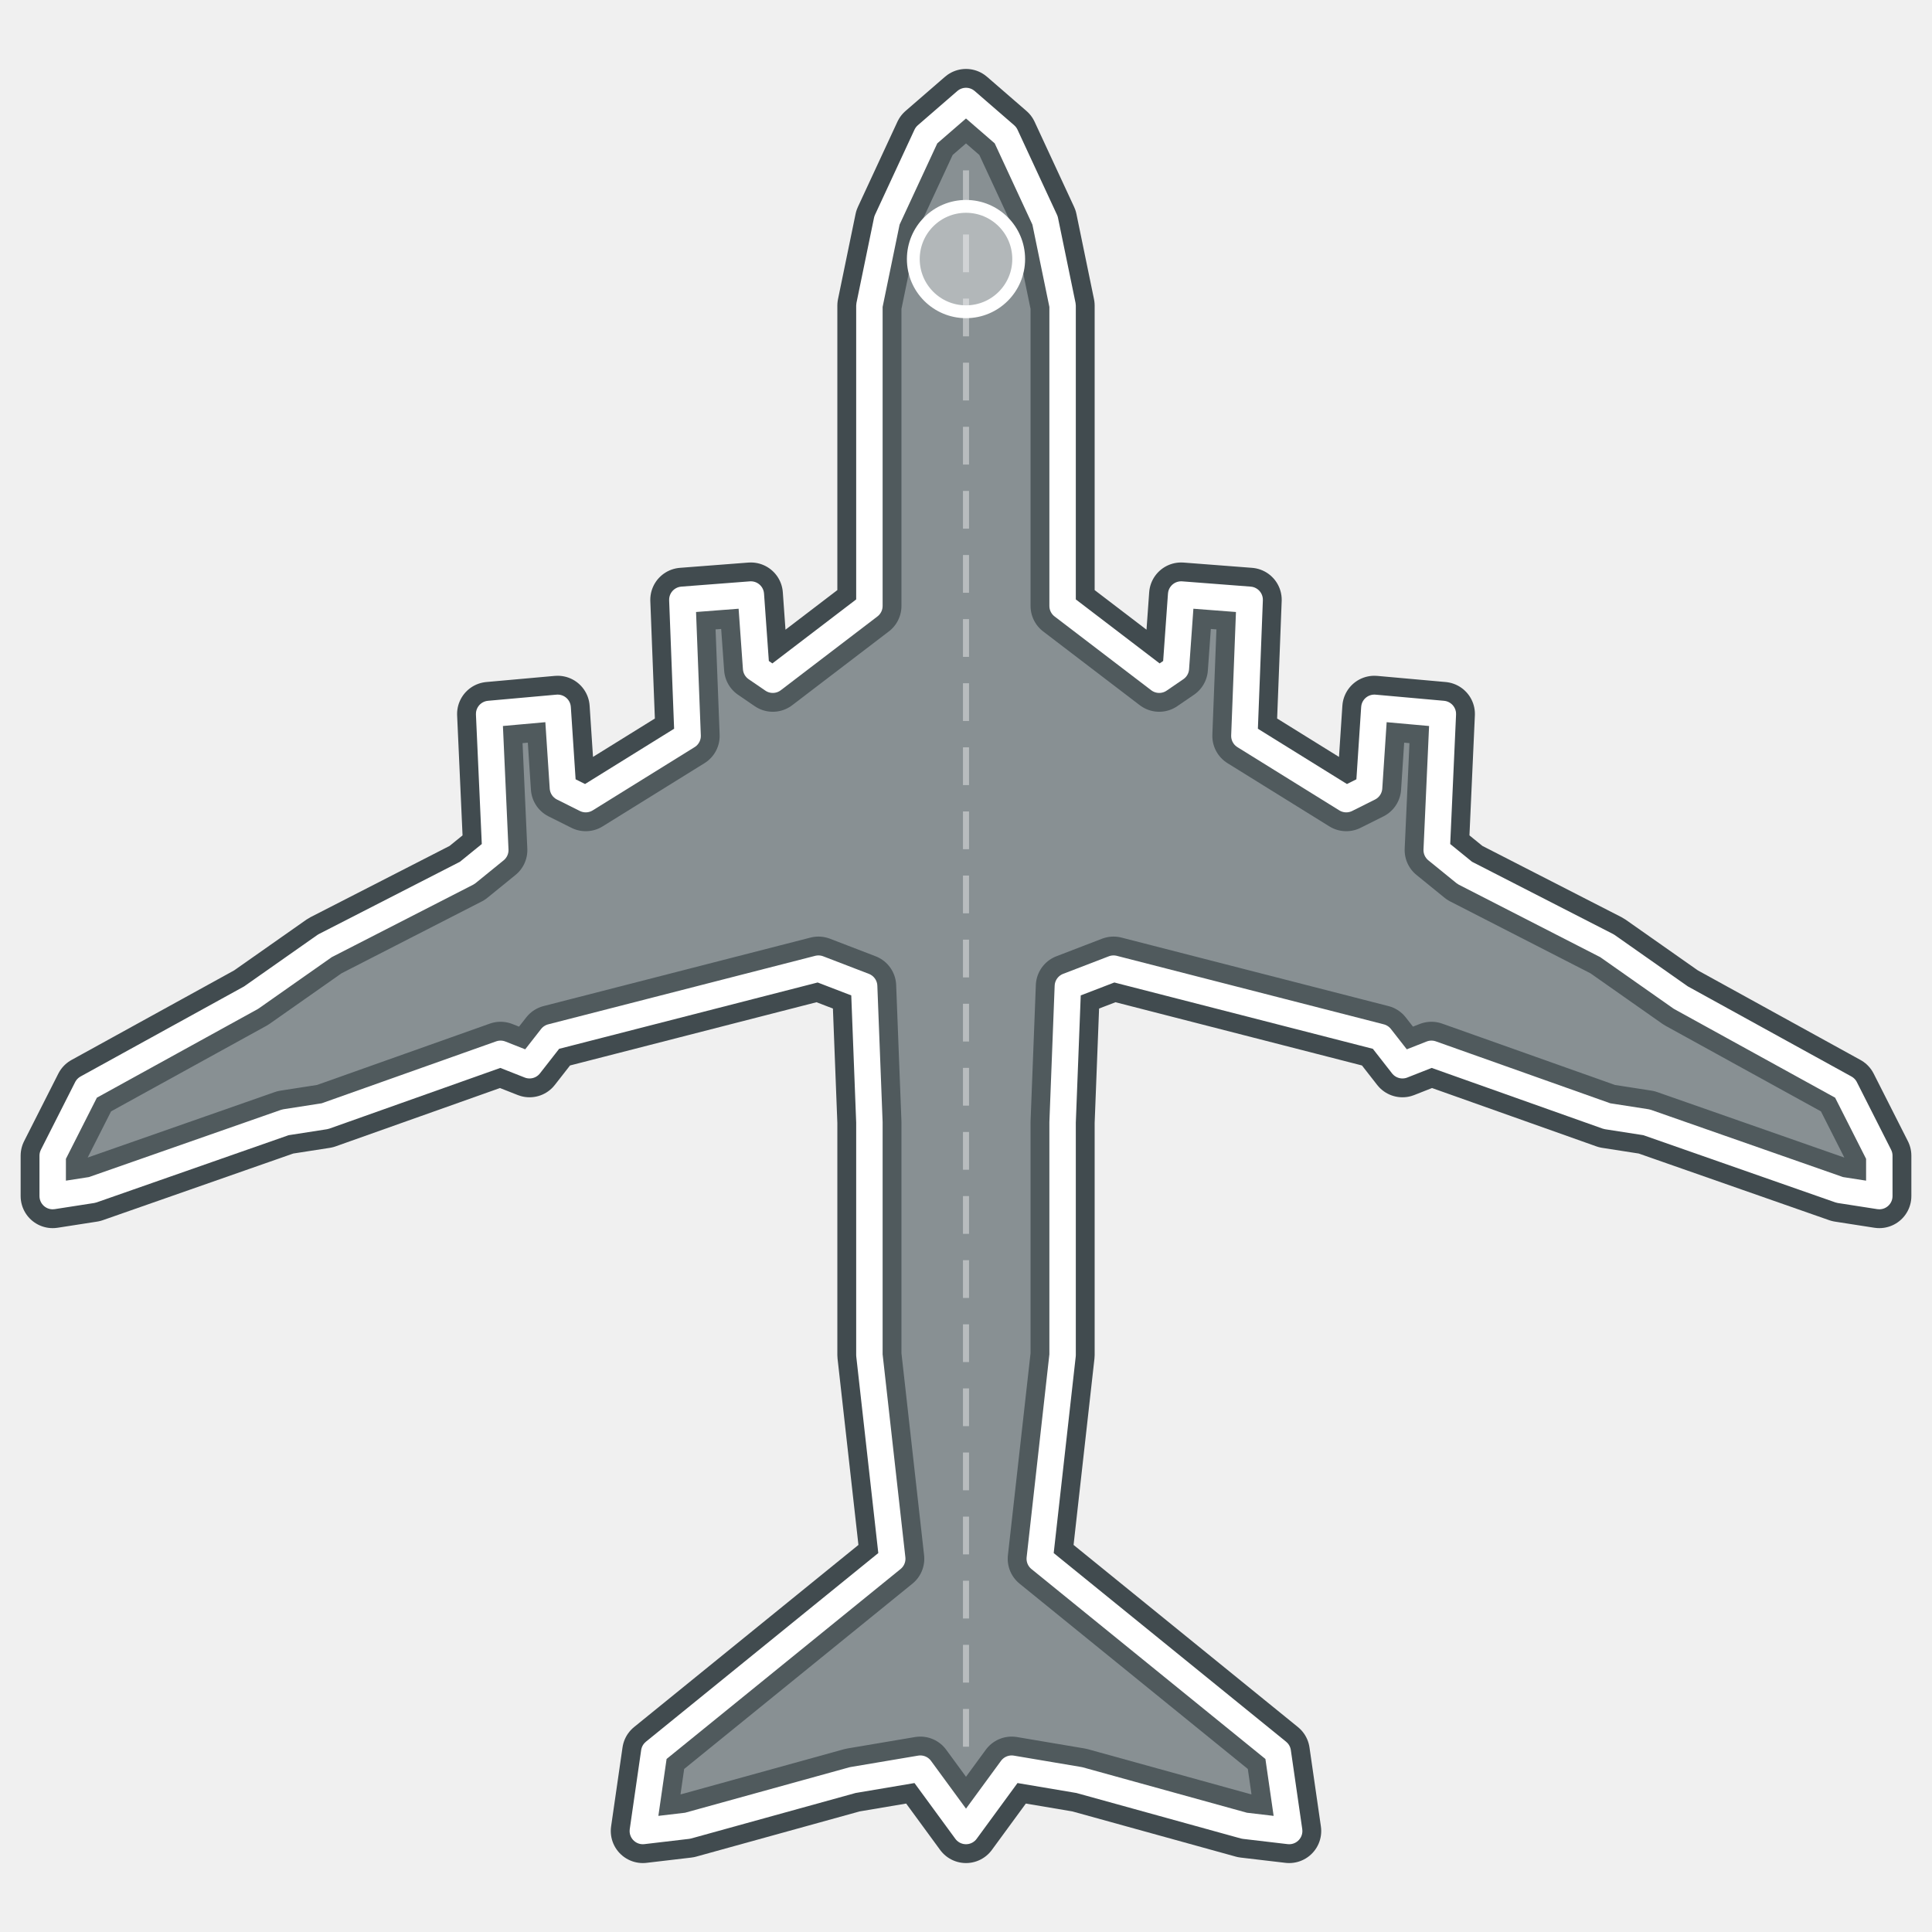
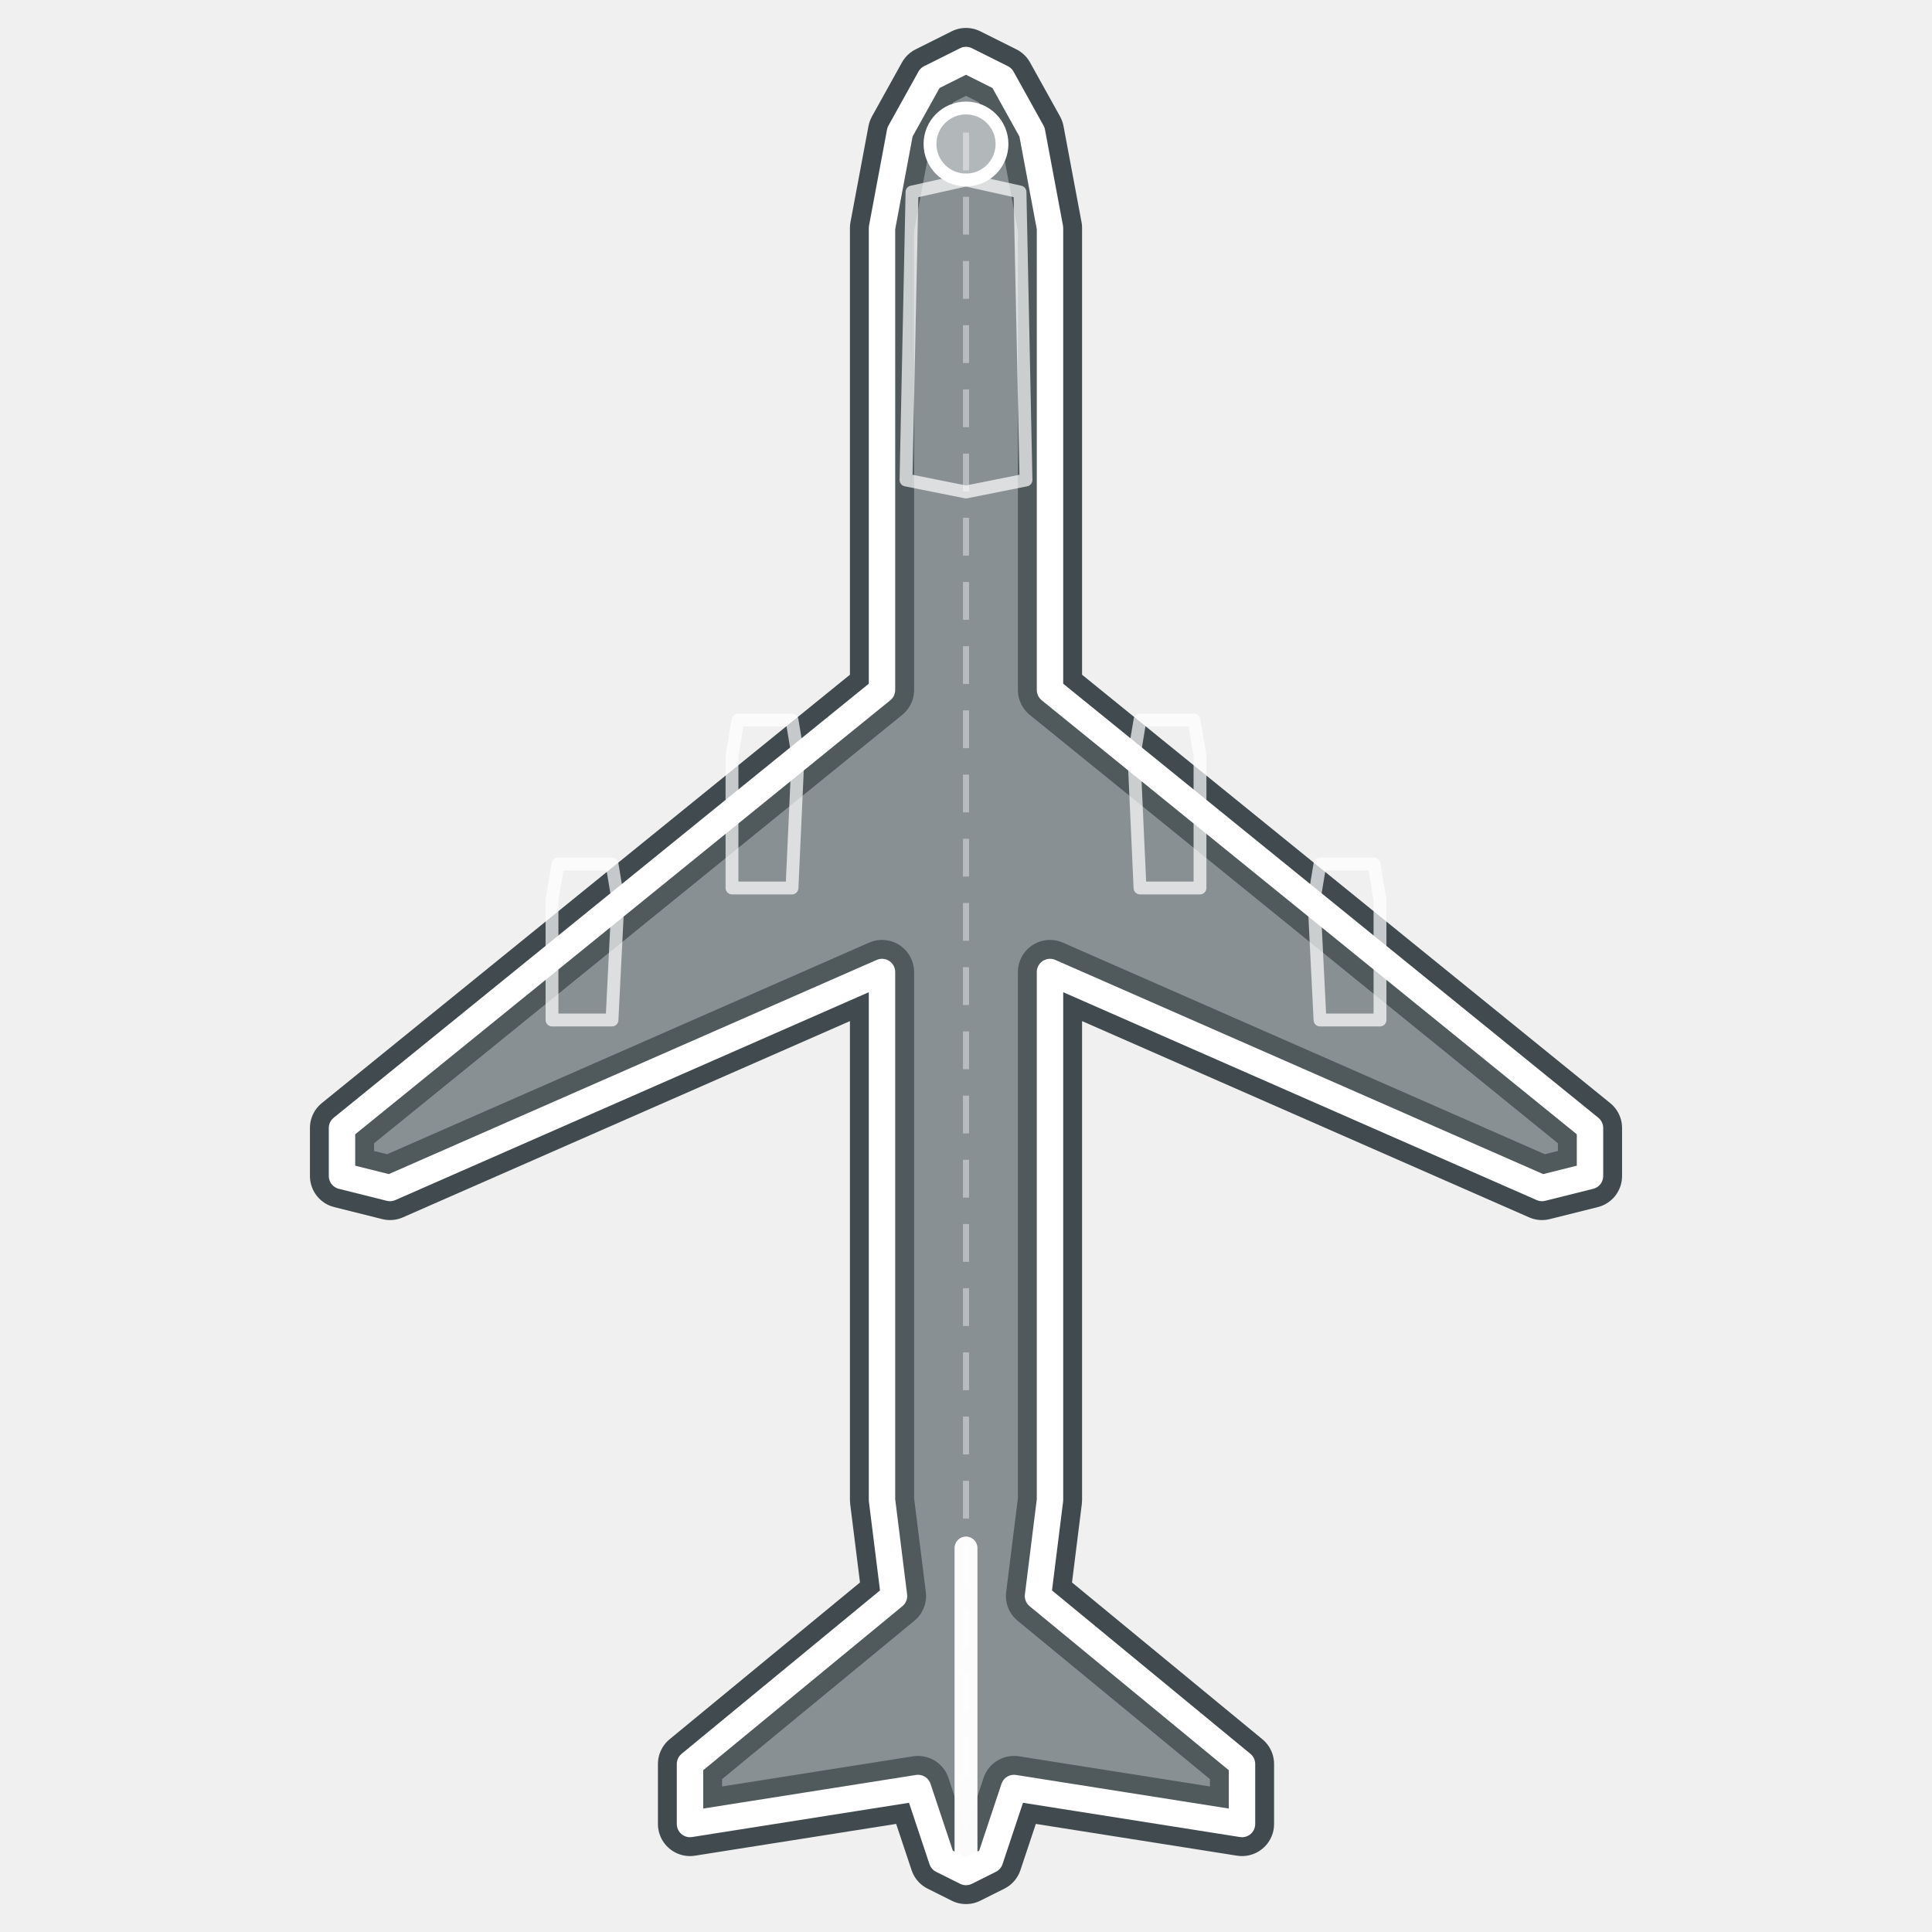
- <svg xmlns="http://www.w3.org/2000/svg" viewBox="0.00 -1.50 220.00 220.00" width="512" height="512">
-   <polygon points="110.0,10.0 114.5,13.9 119.0,23.6 121.0,33.3 121.0,67.5 132.0,75.9 133.9,74.6 134.5,66.2 142.3,66.8 141.7,82.3 153.3,89.5 155.9,88.2 156.5,79.1 164.3,79.8 163.6,95.3 166.8,97.9 183.0,106.2 191.4,112.1 210.1,122.4 214.0,130.1 214.0,134.7 209.5,134.0 187.5,126.3 183.0,125.6 163.0,118.5 159.7,119.8 157.2,116.6 126.8,108.8 121.6,110.8 121.0,126.3 121.0,152.8 118.4,176.0 145.5,198.0 146.8,207.0 141.7,206.4 122.9,201.2 115.2,199.9 110.0,207.0 110.0,207.0 104.8,199.9 97.1,201.2 78.3,206.4 73.2,207.0 74.5,198.0 101.6,176.0 99.0,152.8 99.0,126.3 98.4,110.8 93.2,108.8 62.8,116.6 60.3,119.8 57.0,118.5 37.0,125.6 32.5,126.3 10.5,134.0 6.0,134.7 6.0,130.1 9.9,122.4 28.6,112.1 37.0,106.2 53.2,97.9 56.4,95.3 55.7,79.8 63.5,79.1 64.1,88.2 66.7,89.5 78.3,82.3 77.7,66.8 85.5,66.2 86.1,74.6 88.0,75.9 99.0,67.5 99.0,33.3 101.0,23.6 105.5,13.9 110.0,10.0" fill="#0b1d24" fill-opacity="0.6" stroke="#07141a" stroke-opacity=".75" stroke-width="7.30" stroke-linejoin="round" />
-   <polygon points="110.0,10.0 114.5,13.9 119.0,23.6 121.0,33.3 121.0,67.5 132.0,75.9 133.9,74.6 134.5,66.2 142.3,66.8 141.7,82.3 153.3,89.5 155.9,88.2 156.5,79.1 164.3,79.8 163.6,95.3 166.8,97.9 183.0,106.2 191.4,112.1 210.1,122.4 214.0,130.1 214.0,134.7 209.5,134.0 187.5,126.3 183.0,125.6 163.0,118.5 159.7,119.8 157.2,116.6 126.8,108.8 121.6,110.8 121.0,126.3 121.0,152.8 118.4,176.0 145.5,198.0 146.8,207.0 141.7,206.4 122.9,201.2 115.2,199.9 110.0,207.0 110.0,207.0 104.8,199.9 97.1,201.2 78.3,206.4 73.2,207.0 74.5,198.0 101.6,176.0 99.0,152.8 99.0,126.3 98.4,110.8 93.2,108.8 62.8,116.6 60.3,119.8 57.0,118.5 37.0,125.6 32.5,126.3 10.5,134.0 6.0,134.7 6.0,130.1 9.9,122.4 28.6,112.1 37.0,106.2 53.2,97.9 56.4,95.3 55.7,79.8 63.5,79.1 64.1,88.2 66.7,89.5 78.3,82.3 77.7,66.8 85.5,66.2 86.1,74.6 88.0,75.9 99.0,67.5 99.0,33.3 101.0,23.6 105.5,13.9 110.0,10.0" fill="#ffffff" fill-opacity=".22" stroke="#ffffff" stroke-width="3.01" stroke-linejoin="round" />
-   <line x1="110" y1="17.9" x2="110" y2="199.1" stroke="#ffffff" stroke-width="0.69" stroke-dasharray="4.3 3.0" opacity=".4" />
-   <ellipse cx="110" cy="28" rx="6" ry="6" fill="#ffffff" fill-opacity=".35" stroke="#ffffff" stroke-width="1.46" />
+ <svg xmlns="http://www.w3.org/2000/svg" viewBox="-51.00 0.00 322.00 322.00" width="512" height="512">
+   <polygon points="110.0,10.0 116.0,13.0 121.0,22.0 124.0,38.0 124.0,115.0 214.0,188.0 214.0,196.0 206.0,198.0 124.0,162.0 124.0,250.0 122.0,266.0 156.0,294.0 156.0,304.0 118.0,298.0 114.0,310.0 110.0,312.0 110.0,312.0 106.0,310.0 102.0,298.0 64.0,304.0 64.0,294.0 98.0,266.0 96.0,250.0 96.0,162.0 14.0,198.0 6.0,196.0 6.0,188.0 96.0,115.0 96.0,38.0 99.0,22.0 104.0,13.0 110.0,10.0" fill="#0b1d24" fill-opacity="0.6" stroke="#07141a" stroke-opacity=".75" stroke-width="10.69" stroke-linejoin="round" />
+   <polygon points="110.0,10.0 116.0,13.0 121.0,22.0 124.0,38.0 124.0,115.0 214.0,188.0 214.0,196.0 206.0,198.0 124.0,162.0 124.0,250.0 122.0,266.0 156.0,294.0 156.0,304.0 118.0,298.0 114.0,310.0 110.0,312.0 110.0,312.0 106.0,310.0 102.0,298.0 64.0,304.0 64.0,294.0 98.0,266.0 96.0,250.0 96.0,162.0 14.0,198.0 6.0,196.0 6.0,188.0 96.0,115.0 96.0,38.0 99.0,22.0 104.0,13.0 110.0,10.0" fill="#ffffff" fill-opacity=".22" stroke="#ffffff" stroke-width="4.40" stroke-linejoin="round" />
+   <line x1="110" y1="22.1" x2="110" y2="299.9" stroke="#ffffff" stroke-width="1.01" stroke-dasharray="6.3 4.4" opacity=".4" />
+   <line x1="110" y1="258" x2="110" y2="310" stroke="#ffffff" stroke-width="3.77" stroke-linecap="round" opacity=".85" />
+   <line x1="110" y1="258" x2="110" y2="310" stroke="#ffffff" stroke-width="3.77" stroke-linecap="round" opacity=".85" />
+   <polygon points="110.0,30.0 119.0,32.0 120.0,80.0 110.0,82.0 110.0,82.0 100.0,80.0 101.0,32.0 110.0,30.0" fill="none" stroke="#ffffff" stroke-width="2.14" stroke-linejoin="round" stroke-linecap="round" opacity=".7" />
+   <polygon points="139.0,120.0 148.0,120.0 149.0,126.0 149.0,148.0 139.0,148.0 138.0,126.0" fill="none" stroke="#ffffff" stroke-width="2.14" stroke-linejoin="round" stroke-linecap="round" opacity=".7" />
+   <polygon points="81.0,120.0 72.0,120.0 71.0,126.0 71.0,148.0 81.0,148.0 82.0,126.0" fill="none" stroke="#ffffff" stroke-width="2.14" stroke-linejoin="round" stroke-linecap="round" opacity=".7" />
+   <polygon points="169.0,144.0 178.0,144.0 179.0,150.0 179.0,170.0 169.0,170.0 168.0,150.0" fill="none" stroke="#ffffff" stroke-width="2.14" stroke-linejoin="round" stroke-linecap="round" opacity=".7" />
+   <polygon points="51.0,144.0 42.0,144.0 41.0,150.0 41.0,170.0 51.0,170.0 52.0,150.0" fill="none" stroke="#ffffff" stroke-width="2.14" stroke-linejoin="round" stroke-linecap="round" opacity=".7" />
+   <ellipse cx="110" cy="24" rx="6" ry="6" fill="#ffffff" fill-opacity=".35" stroke="#ffffff" stroke-width="2.14" />
</svg>
